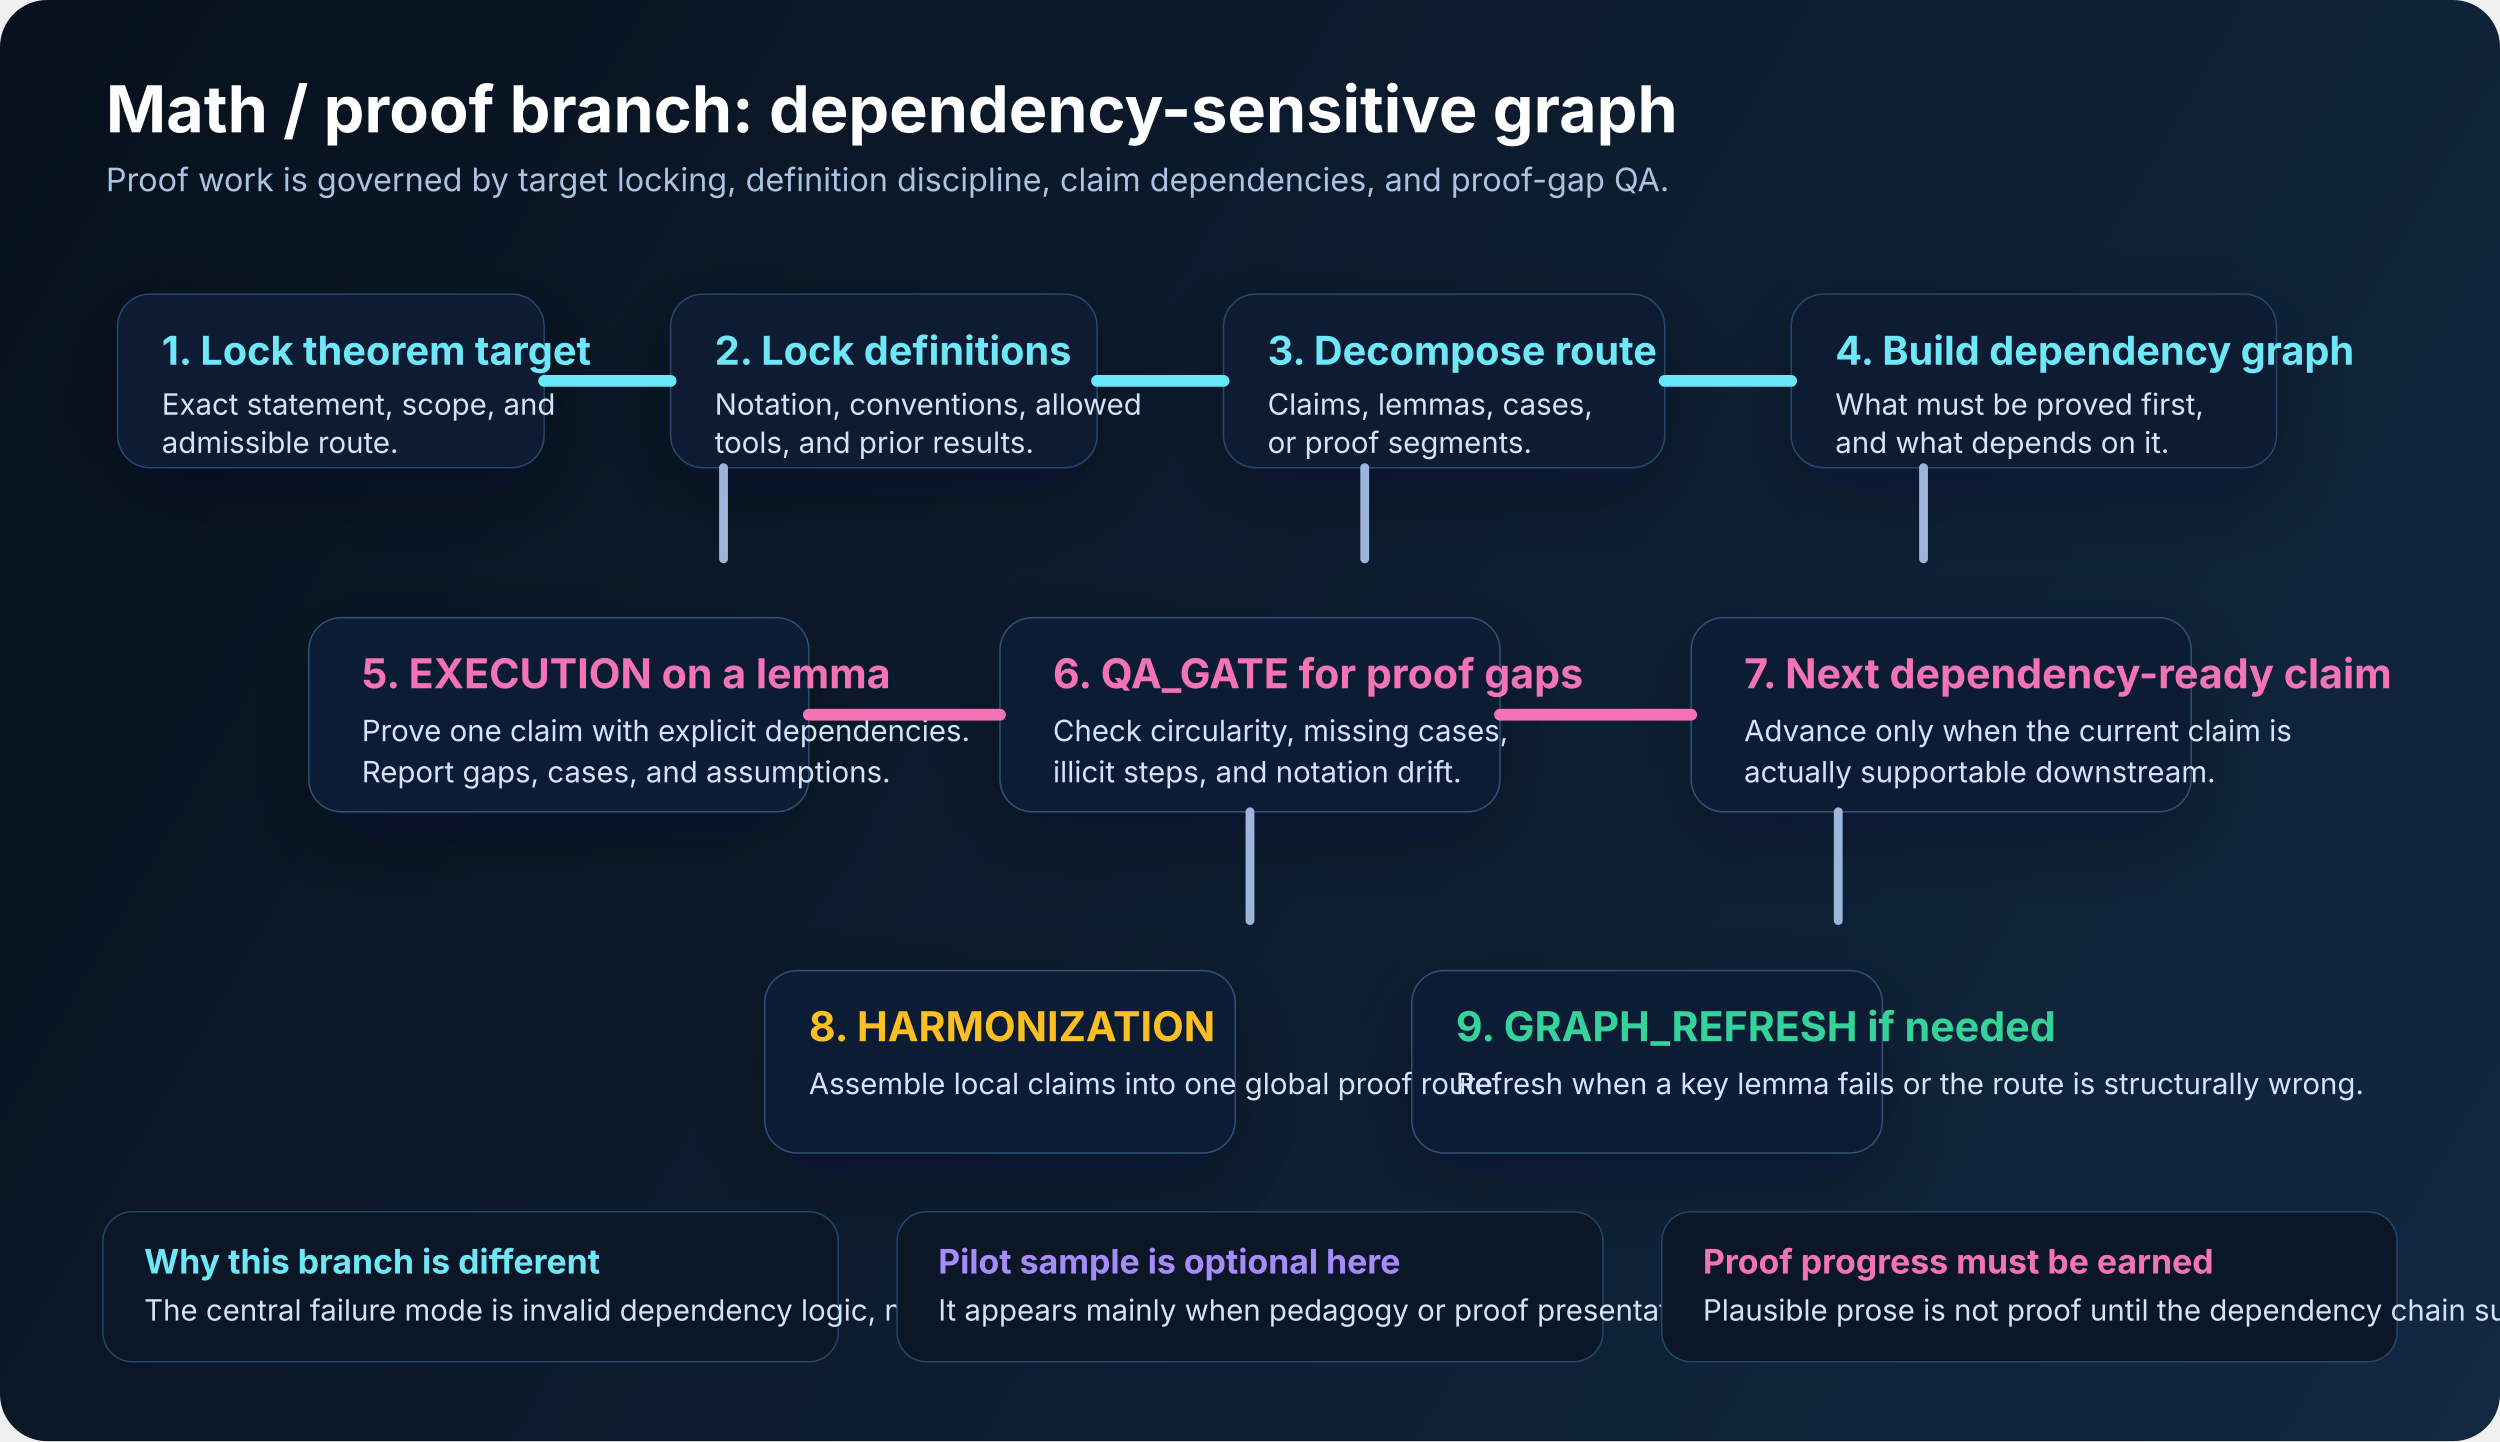
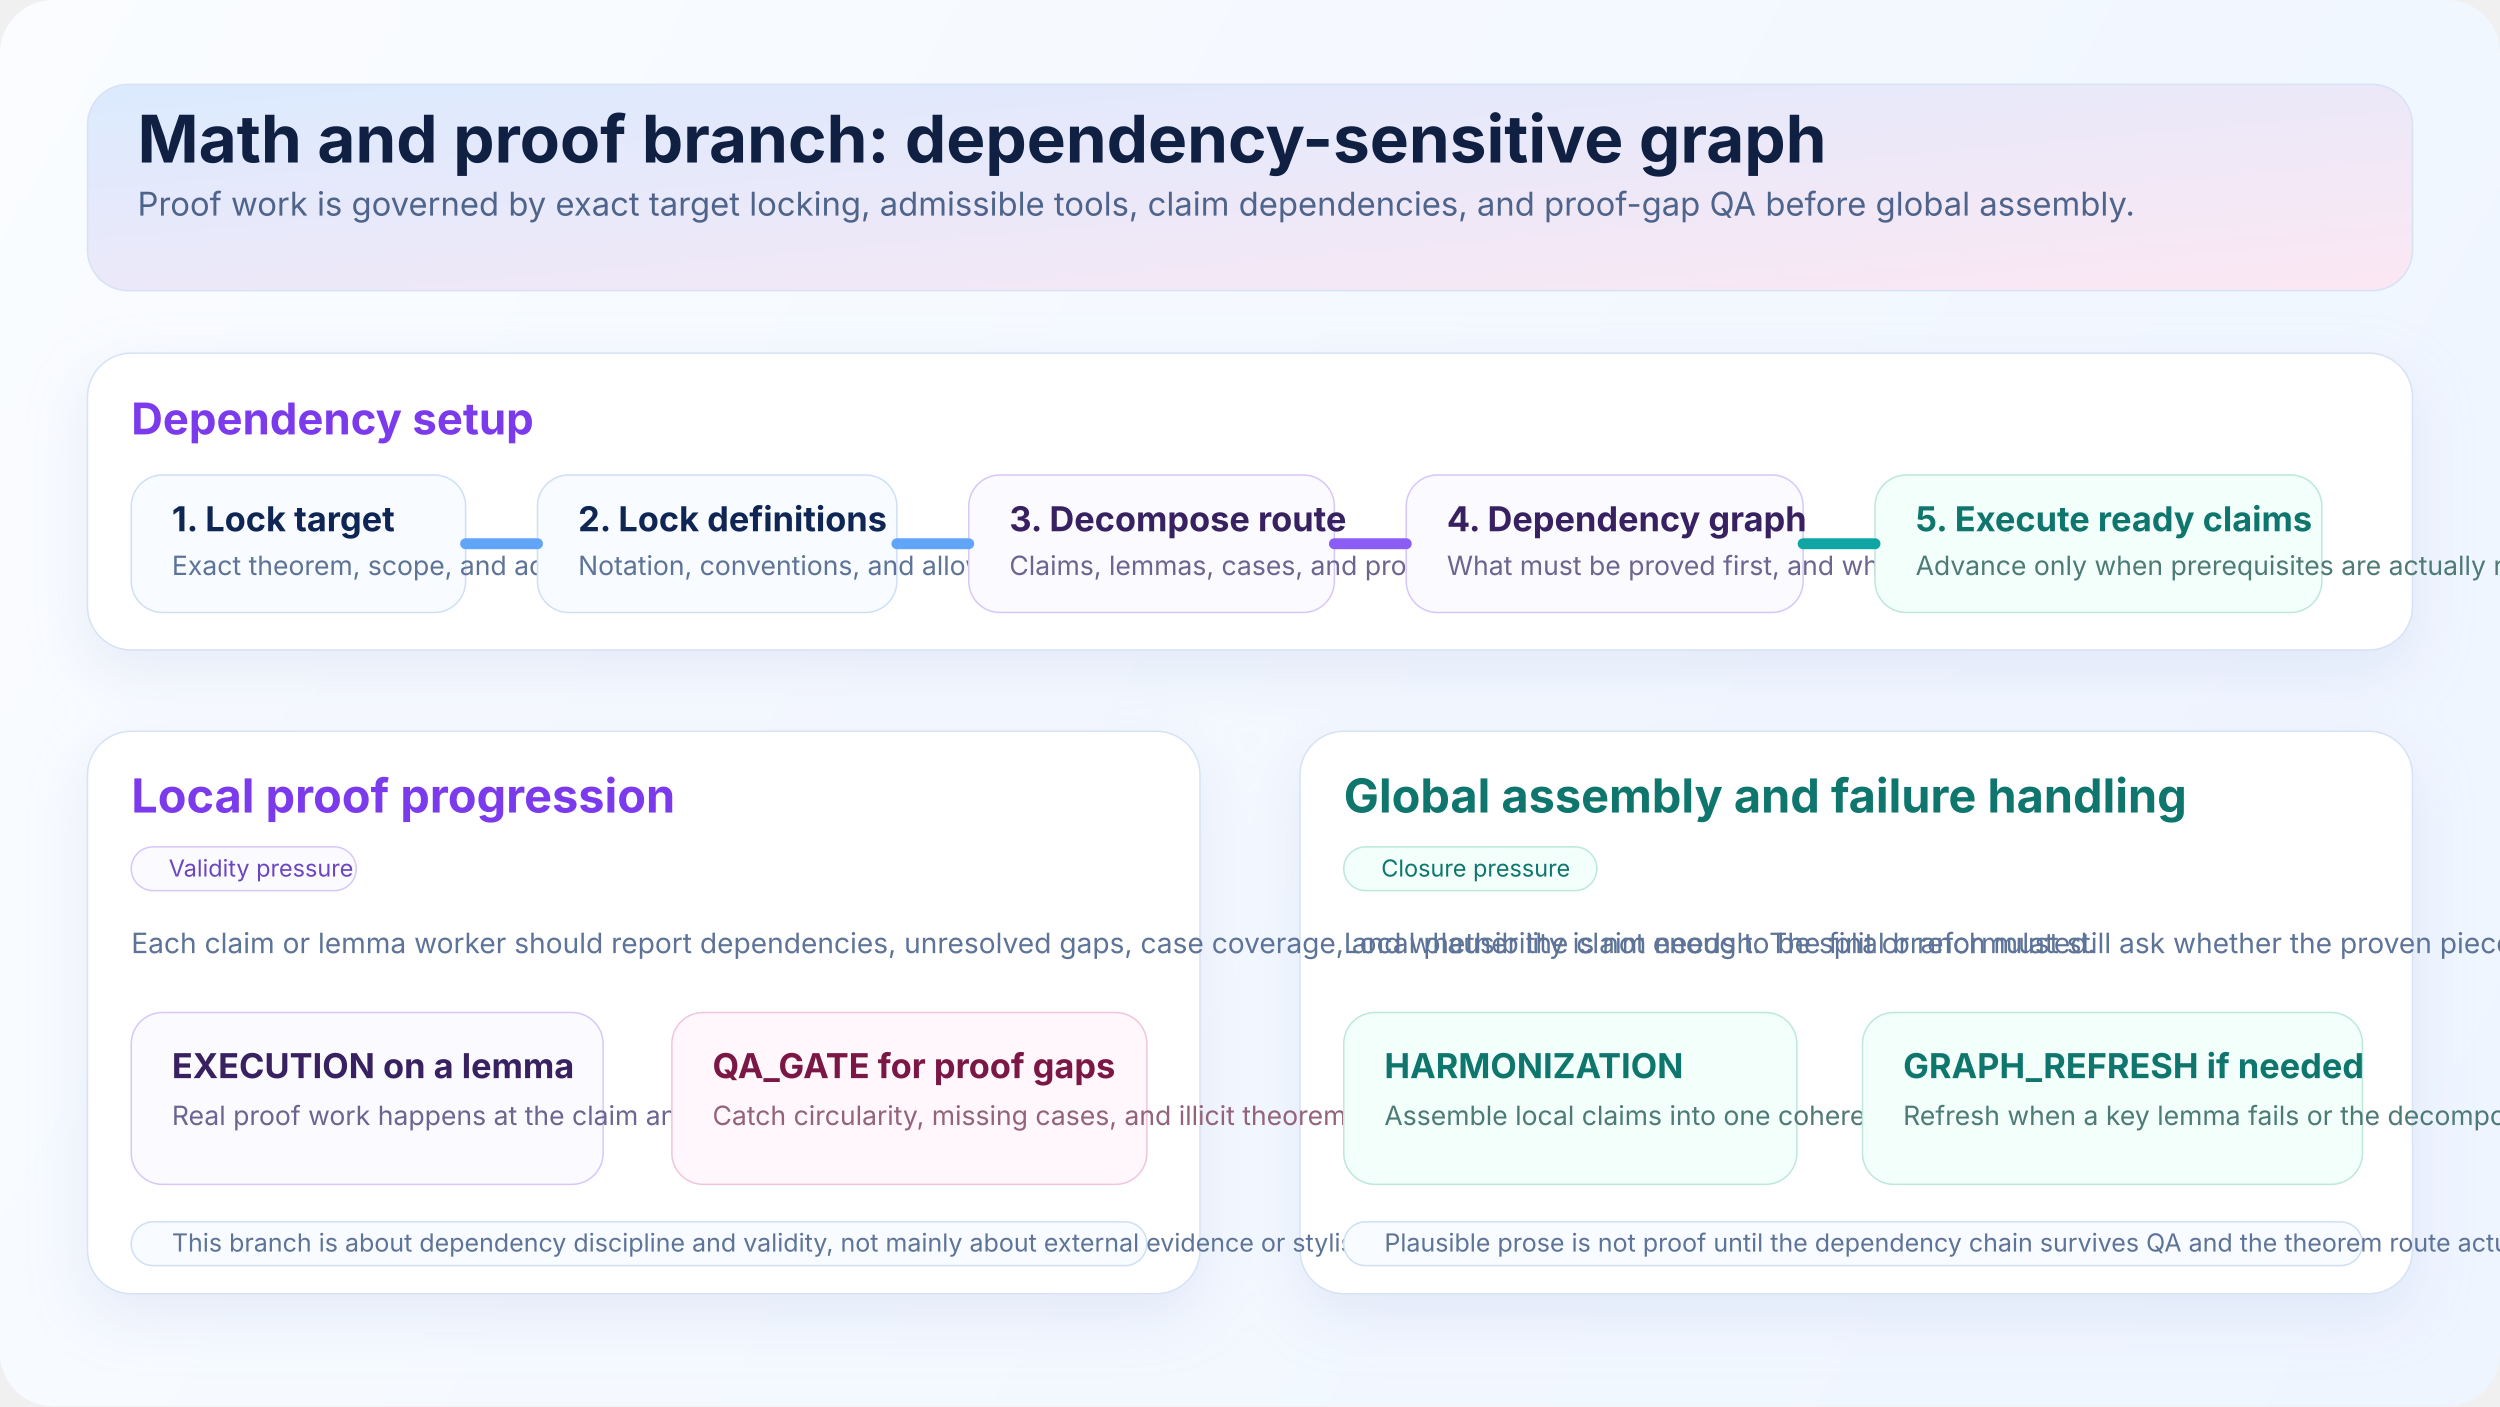
- <svg xmlns="http://www.w3.org/2000/svg" width="1700" height="980" viewBox="0 0 1700 980" fill="none">
+ <svg xmlns="http://www.w3.org/2000/svg" width="1600" height="900" viewBox="0 0 1600 900">
  <defs>
-     <linearGradient id="bg" x1="0" y1="0" x2="1700" y2="980" gradientUnits="userSpaceOnUse">
-       <stop stop-color="#07111D" />
-       <stop offset="1" stop-color="#112841" />
+     <linearGradient id="bg" x1="0" y1="0" x2="1600" y2="900" gradientUnits="userSpaceOnUse">
+       <stop stop-color="#FAFCFF" />
+       <stop offset="1" stop-color="#EEF5FF" />
+     </linearGradient>
+     <linearGradient id="band" x1="0" y1="0" x2="1" y2="1">
+       <stop stop-color="#DBEAFE" />
+       <stop offset="1" stop-color="#FCE7F3" />
    </linearGradient>
    <filter id="shadow" x="-20%" y="-20%" width="140%" height="140%">
-       <feDropShadow dx="0" dy="18" stdDeviation="26" flood-color="#020617" flood-opacity="0.34" />
+       <feDropShadow dx="0" dy="14" stdDeviation="18" flood-color="#B7C7E6" flood-opacity="0.30" />
    </filter>
  </defs>
-   <rect width="1700" height="980" rx="32" fill="url(#bg)" />
-   <text x="72" y="90" fill="white" font-size="44" font-family="Inter, Segoe UI, Arial" font-weight="700">Math / proof branch: dependency-sensitive graph</text>
-   <text x="72" y="130" fill="#ABC2E2" font-size="22" font-family="Inter, Segoe UI, Arial">Proof work is governed by target locking, definition discipline, claim dependencies, and proof-gap QA.</text>
+   <rect width="1600" height="900" rx="34" fill="url(#bg)" />
+   <rect x="56" y="54" width="1488" height="132" rx="26" fill="url(#band)" stroke="#D7E2F4" />
+   <text x="88" y="104" fill="#102042" font-size="42" font-family="Inter,Segoe UI,Arial" font-weight="700">Math and proof branch: dependency-sensitive graph</text>
+   <text x="88" y="138" fill="#4F648A" font-size="21" font-family="Inter,Segoe UI,Arial">Proof work is governed by exact target locking, admissible tools, claim dependencies, and proof-gap QA before global assembly.</text>
  <g filter="url(#shadow)">
-     <rect x="80" y="200" width="290" height="118" rx="22" fill="#0F1B31" stroke="#26476E" />
-     <rect x="456" y="200" width="290" height="118" rx="22" fill="#0F1B31" stroke="#26476E" />
-     <rect x="832" y="200" width="300" height="118" rx="22" fill="#0F1B31" stroke="#26476E" />
-     <rect x="1218" y="200" width="330" height="118" rx="22" fill="#0F1B31" stroke="#26476E" />
-     <rect x="210" y="420" width="340" height="132" rx="22" fill="#101D35" stroke="#315074" />
-     <rect x="680" y="420" width="340" height="132" rx="22" fill="#101D35" stroke="#315074" />
-     <rect x="1150" y="420" width="340" height="132" rx="22" fill="#101D35" stroke="#315074" />
-     <rect x="520" y="660" width="320" height="124" rx="22" fill="#101D35" stroke="#315074" />
-     <rect x="960" y="660" width="320" height="124" rx="22" fill="#101D35" stroke="#315074" />
+     <rect x="56" y="226" width="1488" height="190" rx="28" fill="#FFFFFF" stroke="#D7E2F4" />
+     <rect x="56" y="468" width="712" height="360" rx="28" fill="#FFFFFF" stroke="#D7E2F4" />
+     <rect x="832" y="468" width="712" height="360" rx="28" fill="#FFFFFF" stroke="#D7E2F4" />
  </g>
-   <text x="110" y="248" fill="#6EE7F9" font-size="27" font-family="Inter, Segoe UI, Arial" font-weight="700">1. Lock theorem target</text>
-   <text x="110" y="282" fill="#D5E3FA" font-size="20" font-family="Inter, Segoe UI, Arial">Exact statement, scope, and</text>
-   <text x="110" y="308" fill="#D5E3FA" font-size="20" font-family="Inter, Segoe UI, Arial">admissible route.</text>
-   <text x="486" y="248" fill="#6EE7F9" font-size="27" font-family="Inter, Segoe UI, Arial" font-weight="700">2. Lock definitions</text>
-   <text x="486" y="282" fill="#D5E3FA" font-size="20" font-family="Inter, Segoe UI, Arial">Notation, conventions, allowed</text>
-   <text x="486" y="308" fill="#D5E3FA" font-size="20" font-family="Inter, Segoe UI, Arial">tools, and prior results.</text>
-   <text x="862" y="248" fill="#6EE7F9" font-size="27" font-family="Inter, Segoe UI, Arial" font-weight="700">3. Decompose route</text>
-   <text x="862" y="282" fill="#D5E3FA" font-size="20" font-family="Inter, Segoe UI, Arial">Claims, lemmas, cases,</text>
-   <text x="862" y="308" fill="#D5E3FA" font-size="20" font-family="Inter, Segoe UI, Arial">or proof segments.</text>
-   <text x="1248" y="248" fill="#6EE7F9" font-size="27" font-family="Inter, Segoe UI, Arial" font-weight="700">4. Build dependency graph</text>
-   <text x="1248" y="282" fill="#D5E3FA" font-size="20" font-family="Inter, Segoe UI, Arial">What must be proved first,</text>
-   <text x="1248" y="308" fill="#D5E3FA" font-size="20" font-family="Inter, Segoe UI, Arial">and what depends on it.</text>
-   <path d="M370 259H456" stroke="#67E8F9" stroke-width="8" stroke-linecap="round" />
-   <path d="M746 259H832" stroke="#67E8F9" stroke-width="8" stroke-linecap="round" />
-   <path d="M1132 259H1218" stroke="#67E8F9" stroke-width="8" stroke-linecap="round" />
-   <path d="M492 318V380" stroke="#9DB5DB" stroke-width="6" stroke-linecap="round" />
-   <path d="M928 318V380" stroke="#9DB5DB" stroke-width="6" stroke-linecap="round" />
-   <path d="M1308 318V380" stroke="#9DB5DB" stroke-width="6" stroke-linecap="round" />
-   <text x="246" y="468" fill="#F472B6" font-size="28" font-family="Inter, Segoe UI, Arial" font-weight="700">5. EXECUTION on a lemma</text>
-   <text x="246" y="504" fill="#D5E3FA" font-size="20" font-family="Inter, Segoe UI, Arial">Prove one claim with explicit dependencies.</text>
-   <text x="246" y="532" fill="#D5E3FA" font-size="20" font-family="Inter, Segoe UI, Arial">Report gaps, cases, and assumptions.</text>
-   <text x="716" y="468" fill="#F472B6" font-size="28" font-family="Inter, Segoe UI, Arial" font-weight="700">6. QA_GATE for proof gaps</text>
-   <text x="716" y="504" fill="#D5E3FA" font-size="20" font-family="Inter, Segoe UI, Arial">Check circularity, missing cases,</text>
-   <text x="716" y="532" fill="#D5E3FA" font-size="20" font-family="Inter, Segoe UI, Arial">illicit steps, and notation drift.</text>
-   <text x="1186" y="468" fill="#F472B6" font-size="28" font-family="Inter, Segoe UI, Arial" font-weight="700">7. Next dependency-ready claim</text>
-   <text x="1186" y="504" fill="#D5E3FA" font-size="20" font-family="Inter, Segoe UI, Arial">Advance only when the current claim is</text>
-   <text x="1186" y="532" fill="#D5E3FA" font-size="20" font-family="Inter, Segoe UI, Arial">actually supportable downstream.</text>
-   <path d="M550 486H680" stroke="#F472B6" stroke-width="8" stroke-linecap="round" />
-   <path d="M1020 486H1150" stroke="#F472B6" stroke-width="8" stroke-linecap="round" />
-   <path d="M850 552V626" stroke="#9DB5DB" stroke-width="6" stroke-linecap="round" />
-   <path d="M1250 552V626" stroke="#9DB5DB" stroke-width="6" stroke-linecap="round" />
-   <text x="550" y="708" fill="#FBBF24" font-size="28" font-family="Inter, Segoe UI, Arial" font-weight="700">8. HARMONIZATION</text>
-   <text x="550" y="744" fill="#D5E3FA" font-size="20" font-family="Inter, Segoe UI, Arial">Assemble local claims into one global proof route.</text>
-   <text x="990" y="708" fill="#34D399" font-size="28" font-family="Inter, Segoe UI, Arial" font-weight="700">9. GRAPH_REFRESH if needed</text>
-   <text x="990" y="744" fill="#D5E3FA" font-size="20" font-family="Inter, Segoe UI, Arial">Refresh when a key lemma fails or the route is structurally wrong.</text>
-   <rect x="70" y="824" width="500" height="102" rx="20" fill="#0B1627" stroke="#244668" />
-   <text x="98" y="866" fill="#6EE7F9" font-size="23" font-family="Inter, Segoe UI, Arial" font-weight="700">Why this branch is different</text>
-   <text x="98" y="898" fill="#D5E3FA" font-size="20" font-family="Inter, Segoe UI, Arial">The central failure mode is invalid dependency logic, not stale facts or style drift.</text>
-   <rect x="610" y="824" width="480" height="102" rx="20" fill="#0B1627" stroke="#244668" />
-   <text x="638" y="866" fill="#A78BFA" font-size="23" font-family="Inter, Segoe UI, Arial" font-weight="700">Pilot sample is optional here</text>
-   <text x="638" y="898" fill="#D5E3FA" font-size="20" font-family="Inter, Segoe UI, Arial">It appears mainly when pedagogy or proof presentation style also matters.</text>
-   <rect x="1130" y="824" width="500" height="102" rx="20" fill="#0B1627" stroke="#244668" />
-   <text x="1158" y="866" fill="#F472B6" font-size="23" font-family="Inter, Segoe UI, Arial" font-weight="700">Proof progress must be earned</text>
-   <text x="1158" y="898" fill="#D5E3FA" font-size="20" font-family="Inter, Segoe UI, Arial">Plausible prose is not proof until the dependency chain survives QA.</text>
+   <text x="84" y="278" fill="#7C3AED" font-size="28" font-family="Inter,Segoe UI,Arial" font-weight="700">Dependency setup</text>
+   <rect x="84" y="304" width="214" height="88" rx="20" fill="#F8FBFF" stroke="#CFE0F6" />
+   <text x="110" y="340" fill="#0F2554" font-size="22" font-family="Inter,Segoe UI,Arial" font-weight="700">1. Lock target</text>
+   <text x="110" y="368" fill="#5D7397" font-size="17" font-family="Inter,Segoe UI,Arial">Exact theorem, scope, and admissible route.</text>
+   <rect x="344" y="304" width="230" height="88" rx="20" fill="#F8FBFF" stroke="#CFE0F6" />
+   <text x="370" y="340" fill="#0F2554" font-size="22" font-family="Inter,Segoe UI,Arial" font-weight="700">2. Lock definitions</text>
+   <text x="370" y="368" fill="#5D7397" font-size="17" font-family="Inter,Segoe UI,Arial">Notation, conventions, and allowed tools.</text>
+   <rect x="620" y="304" width="234" height="88" rx="20" fill="#FBFAFF" stroke="#D8C8FA" />
+   <text x="646" y="340" fill="#372160" font-size="22" font-family="Inter,Segoe UI,Arial" font-weight="700">3. Decompose route</text>
+   <text x="646" y="368" fill="#6C6590" font-size="17" font-family="Inter,Segoe UI,Arial">Claims, lemmas, cases, and proof segments.</text>
+   <rect x="900" y="304" width="254" height="88" rx="20" fill="#FBFAFF" stroke="#D8C8FA" />
+   <text x="926" y="340" fill="#372160" font-size="22" font-family="Inter,Segoe UI,Arial" font-weight="700">4. Dependency graph</text>
+   <text x="926" y="368" fill="#6C6590" font-size="17" font-family="Inter,Segoe UI,Arial">What must be proved first, and why.</text>
+   <rect x="1200" y="304" width="286" height="88" rx="20" fill="#F2FFFA" stroke="#BDE8DB" />
+   <text x="1226" y="340" fill="#0F766E" font-size="22" font-family="Inter,Segoe UI,Arial" font-weight="700">5. Execute ready claims</text>
+   <text x="1226" y="368" fill="#4E7A76" font-size="17" font-family="Inter,Segoe UI,Arial">Advance only when prerequisites are actually real.</text>
+   <path d="M298 348H344" stroke="#60A5FA" stroke-width="7" stroke-linecap="round" />
+   <path d="M574 348H620" stroke="#60A5FA" stroke-width="7" stroke-linecap="round" />
+   <path d="M854 348H900" stroke="#8B5CF6" stroke-width="7" stroke-linecap="round" />
+   <path d="M1154 348H1200" stroke="#0EA5A2" stroke-width="7" stroke-linecap="round" />
+   <text x="84" y="520" fill="#7C3AED" font-size="30" font-family="Inter,Segoe UI,Arial" font-weight="700">Local proof progression</text>
+   <rect x="84" y="542" width="144" height="28" rx="14" fill="#FBFAFF" stroke="#D8C8FA" />
+   <text x="108" y="561" fill="#6B46C1" font-size="15" font-family="Inter,Segoe UI,Arial">Validity pressure</text>
+   <text x="84" y="610" fill="#5D7397" font-size="18" font-family="Inter,Segoe UI,Arial">Each claim or lemma worker should report dependencies, unresolved gaps, case coverage, and whether the claim needs to be split or reformulated.</text>
+   <rect x="84" y="648" width="302" height="110" rx="20" fill="#FBFAFF" stroke="#D8C8FA" />
+   <text x="110" y="690" fill="#372160" font-size="22" font-family="Inter,Segoe UI,Arial" font-weight="700">EXECUTION on a lemma</text>
+   <text x="110" y="720" fill="#6C6590" font-size="17" font-family="Inter,Segoe UI,Arial">Real proof work happens at the claim and lemma level.</text>
+   <rect x="430" y="648" width="304" height="110" rx="20" fill="#FFF7FB" stroke="#F1C6DD" />
+   <text x="456" y="690" fill="#7A1745" font-size="22" font-family="Inter,Segoe UI,Arial" font-weight="700">QA_GATE for proof gaps</text>
+   <text x="456" y="720" fill="#93637C" font-size="17" font-family="Inter,Segoe UI,Arial">Catch circularity, missing cases, and illicit theorem usage.</text>
+   <rect x="84" y="782" width="650" height="28" rx="14" fill="#F8FBFF" stroke="#CFE0F6" />
+   <text x="110" y="801" fill="#5D7397" font-size="16" font-family="Inter,Segoe UI,Arial">This branch is about dependency discipline and validity, not mainly about external evidence or stylistic polish.</text>
+   <text x="860" y="520" fill="#0F766E" font-size="30" font-family="Inter,Segoe UI,Arial" font-weight="700">Global assembly and failure handling</text>
+   <rect x="860" y="542" width="162" height="28" rx="14" fill="#F2FFFA" stroke="#BDE8DB" />
+   <text x="884" y="561" fill="#0F766E" font-size="15" font-family="Inter,Segoe UI,Arial">Closure pressure</text>
+   <text x="860" y="610" fill="#5D7397" font-size="18" font-family="Inter,Segoe UI,Arial">Local plausibility is not enough. The final branch must still ask whether the proven pieces assemble into the actual theorem as stated.</text>
+   <rect x="860" y="648" width="290" height="110" rx="20" fill="#F2FFFA" stroke="#BDE8DB" />
+   <text x="886" y="690" fill="#0F766E" font-size="22" font-family="Inter,Segoe UI,Arial" font-weight="700">HARMONIZATION</text>
+   <text x="886" y="720" fill="#4E7A76" font-size="17" font-family="Inter,Segoe UI,Arial">Assemble local claims into one coherent theorem route.</text>
+   <rect x="1192" y="648" width="320" height="110" rx="20" fill="#F2FFFA" stroke="#BDE8DB" />
+   <text x="1218" y="690" fill="#0F766E" font-size="22" font-family="Inter,Segoe UI,Arial" font-weight="700">GRAPH_REFRESH if needed</text>
+   <text x="1218" y="720" fill="#4E7A76" font-size="17" font-family="Inter,Segoe UI,Arial">Refresh when a key lemma fails or the decomposition itself was wrong.</text>
+   <rect x="860" y="782" width="652" height="28" rx="14" fill="#F8FBFF" stroke="#CFE0F6" />
+   <text x="886" y="801" fill="#5D7397" font-size="16" font-family="Inter,Segoe UI,Arial">Plausible prose is not proof until the dependency chain survives QA and the theorem route actually closes.</text>
</svg>
